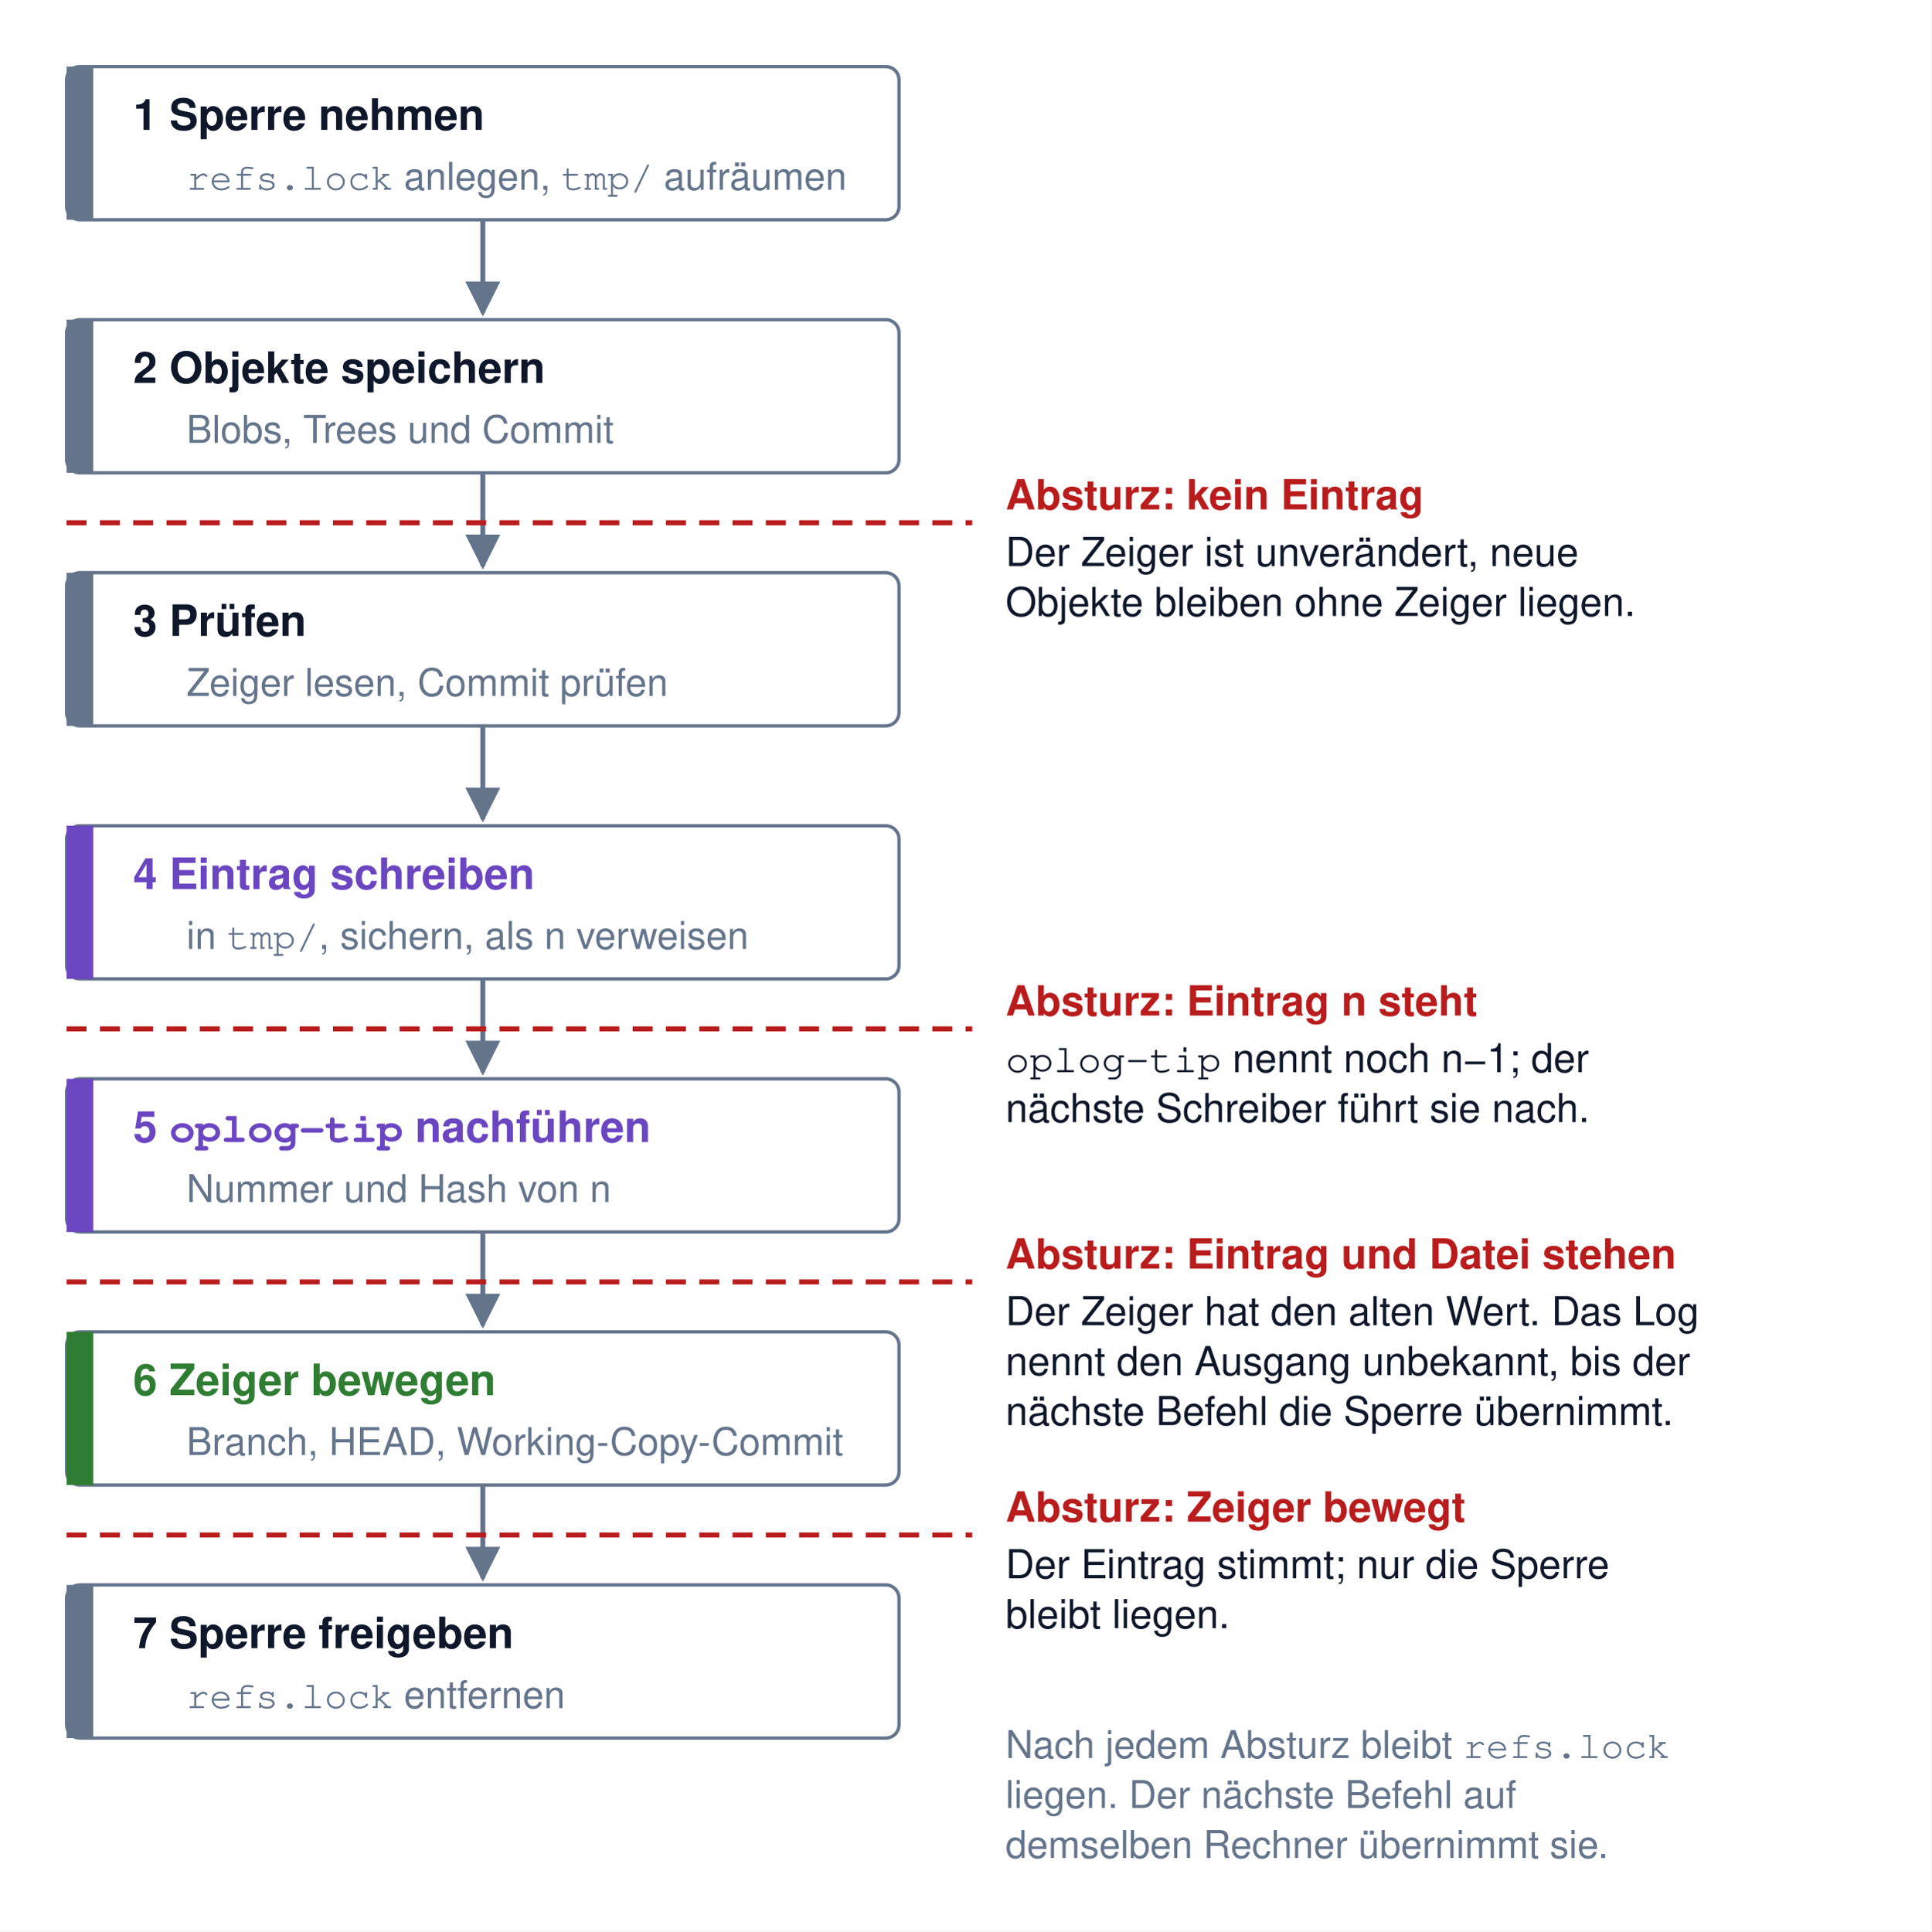
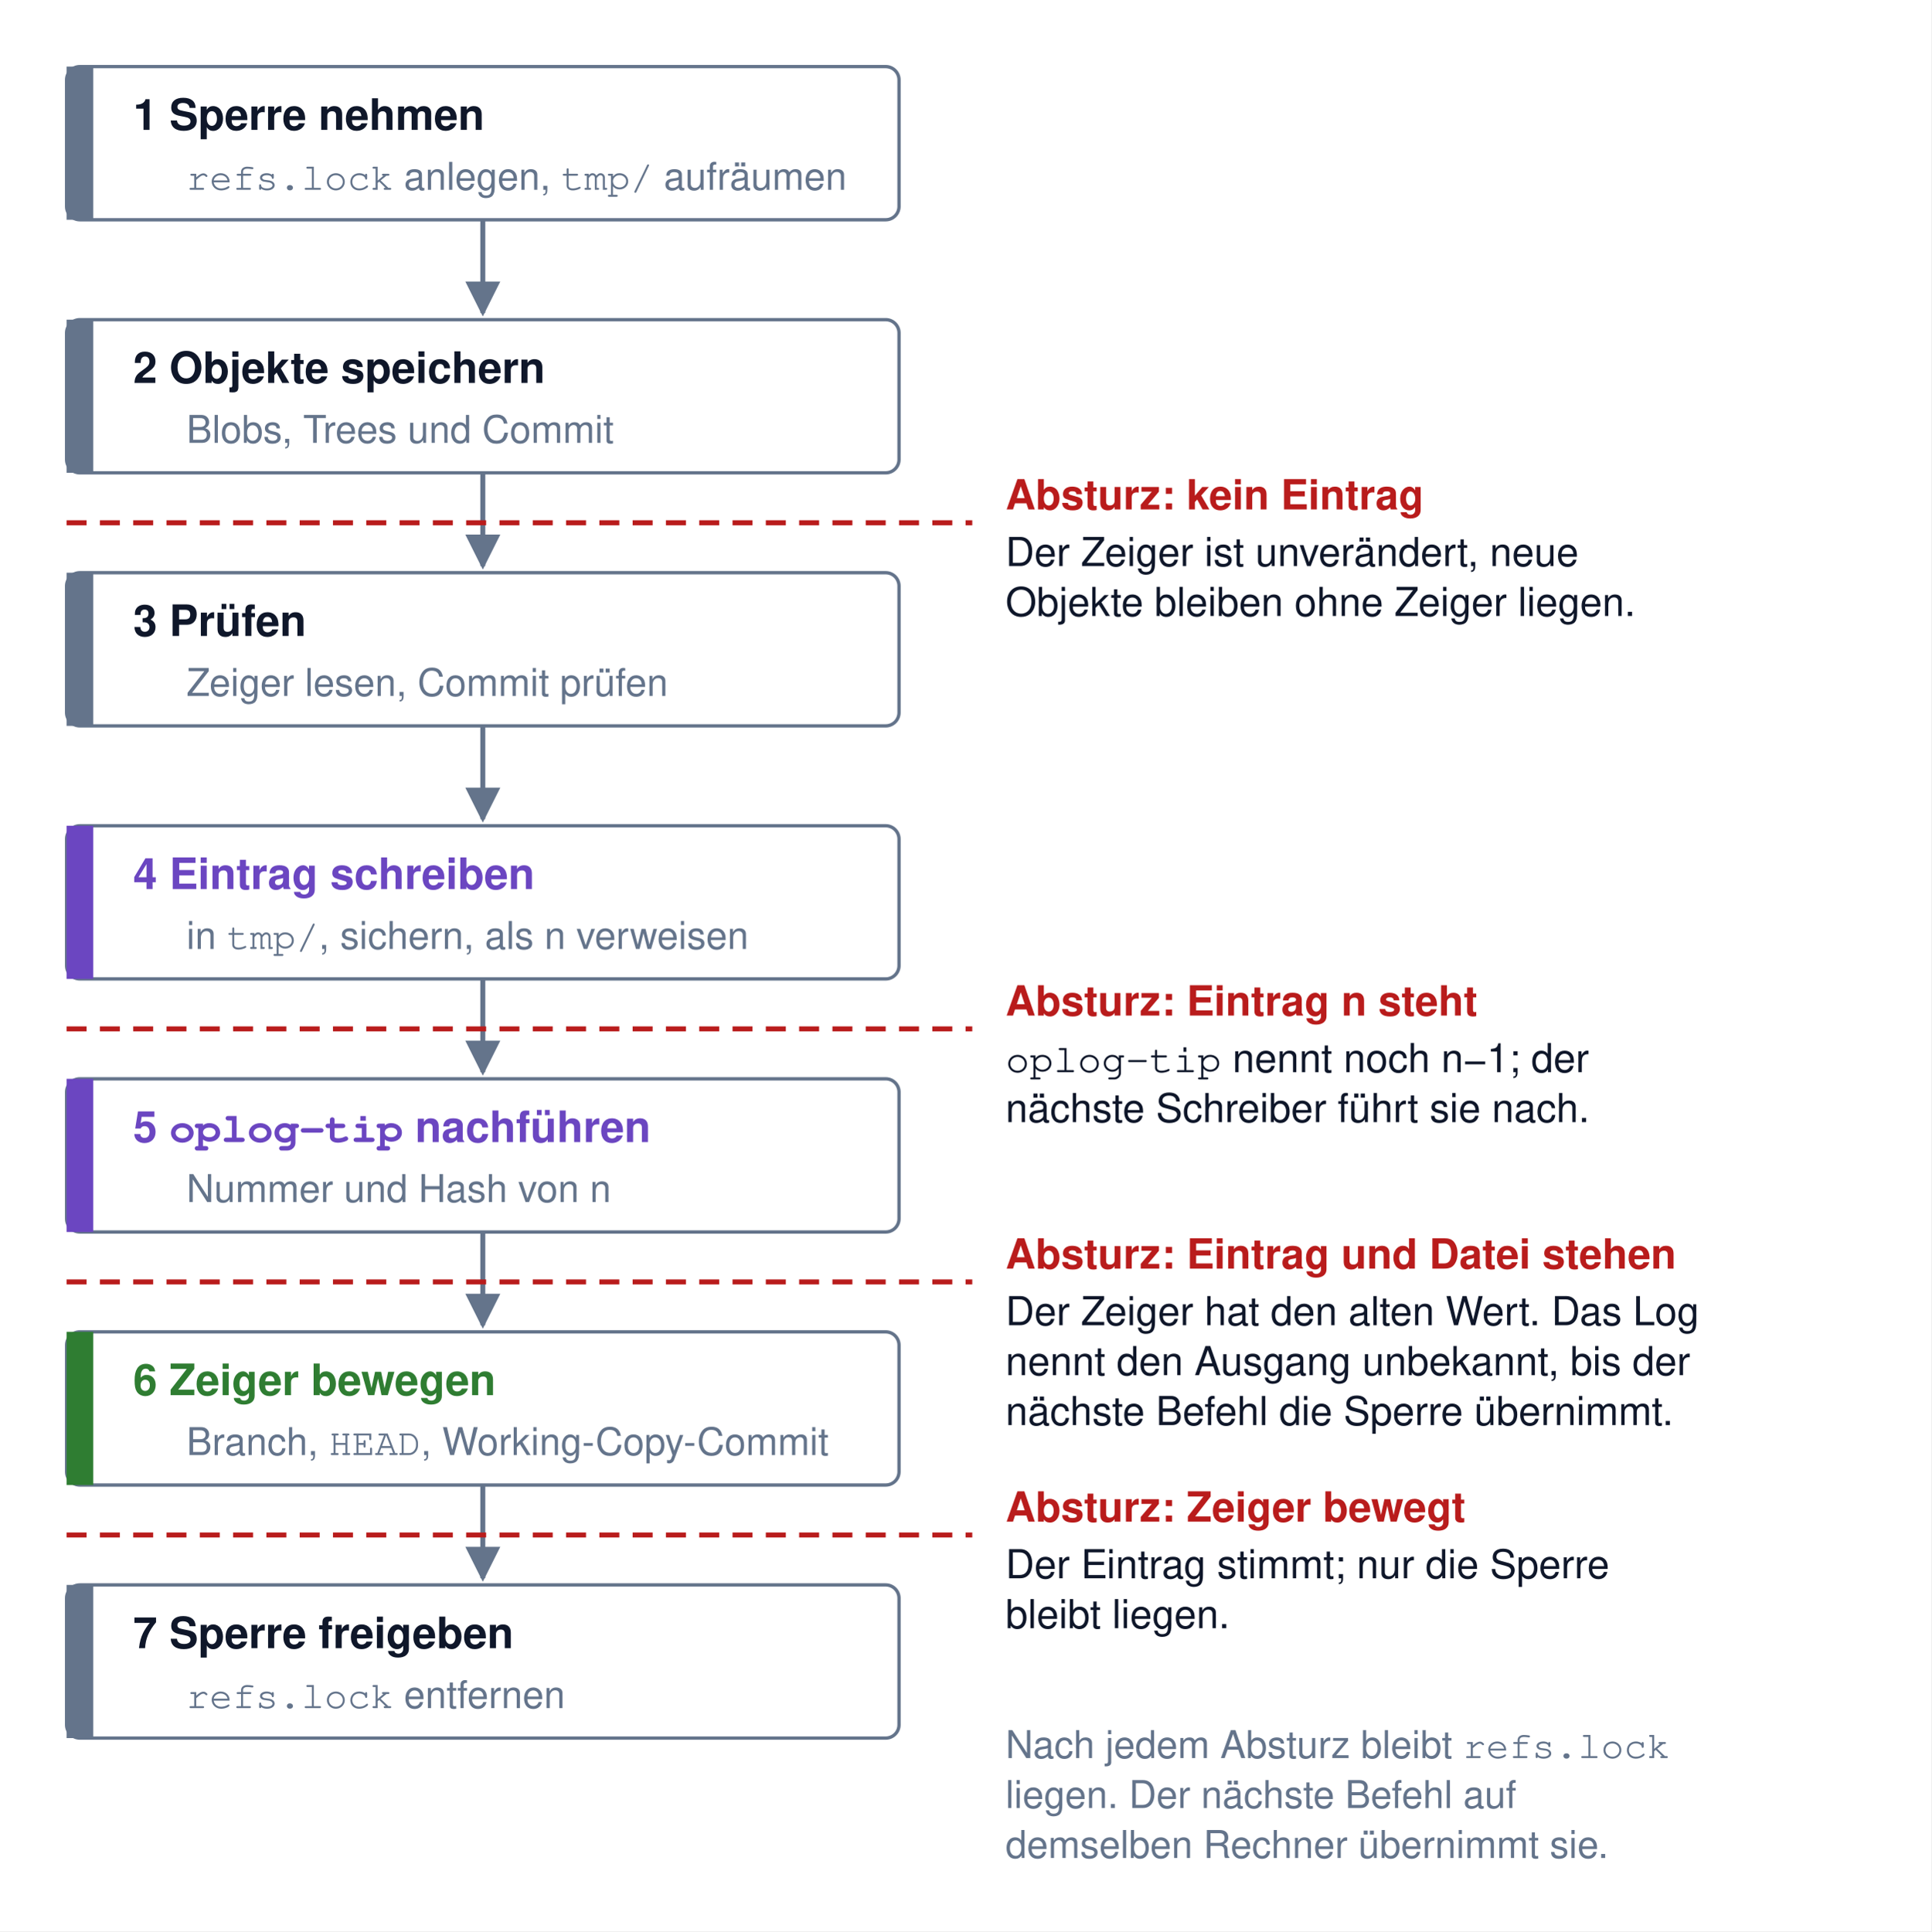
<svg xmlns="http://www.w3.org/2000/svg" viewBox="0 0 580 580" font-family="Helvetica, Arial, sans-serif">
  <defs>
    <marker id="arrow" viewBox="0 0 10 10" refX="9" refY="5" markerWidth="7" markerHeight="7" orient="auto">
      <path d="M0,0 L10,5 L0,10 z" fill="#64748B" />
    </marker>
  </defs>
  <rect x="0" y="0" width="580" height="580" fill="#FFFFFF" />
  <g stroke="#64748B" stroke-width="1" fill="#FFFFFF">
    <rect x="20" y="20" width="250" height="46" rx="4" />
    <rect x="20" y="96" width="250" height="46" rx="4" />
    <rect x="20" y="172" width="250" height="46" rx="4" />
    <rect x="20" y="248" width="250" height="46" rx="4" />
    <rect x="20" y="324" width="250" height="46" rx="4" />
    <rect x="20" y="400" width="250" height="46" rx="4" />
    <rect x="20" y="476" width="250" height="46" rx="4" />
  </g>
  <g>
    <rect x="20" y="20" width="8" height="46" fill="#64748B" />
    <rect x="20" y="96" width="8" height="46" fill="#64748B" />
    <rect x="20" y="172" width="8" height="46" fill="#64748B" />
    <rect x="20" y="248" width="8" height="46" fill="#6B46C1" />
    <rect x="20" y="324" width="8" height="46" fill="#6B46C1" />
    <rect x="20" y="400" width="8" height="46" fill="#2F7D32" />
    <rect x="20" y="476" width="8" height="46" fill="#64748B" />
  </g>
  <g font-size="13" font-weight="bold" fill="#0F172A">
    <text x="40" y="39">1  Sperre nehmen</text>
    <text x="40" y="115">2  Objekte speichern</text>
    <text x="40" y="191">3  Prüfen</text>
    <text x="40" y="267" fill="#6B46C1">4  Eintrag schreiben</text>
    <text x="40" y="343" fill="#6B46C1">5  <tspan font-family="Courier, monospace">oplog-tip</tspan> nachführen</text>
    <text x="40" y="419" fill="#2F7D32">6  Zeiger bewegen</text>
    <text x="40" y="495">7  Sperre freigeben</text>
  </g>
  <g font-size="11.5" fill="#64748B">
    <text x="56" y="57">
      <tspan font-family="Courier, monospace">refs.lock</tspan> anlegen, <tspan font-family="Courier, monospace">tmp/</tspan> aufräumen</text>
    <text x="56" y="133">Blobs, Trees und Commit</text>
    <text x="56" y="209">Zeiger lesen, Commit prüfen</text>
    <text x="56" y="285">in <tspan font-family="Courier, monospace">tmp/</tspan>, sichern, als n verweisen</text>
    <text x="56" y="361">Nummer und Hash von n</text>
-     <text x="56" y="437">Branch, HEAD, Working-Copy-Commit</text>
+     <text x="56" y="437">Branch, <tspan font-family="Courier, monospace">HEAD</tspan>, Working-Copy-Commit</text>
    <text x="56" y="513">
      <tspan font-family="Courier, monospace">refs.lock</tspan> entfernen</text>
  </g>
  <g stroke="#64748B" stroke-width="1.5" marker-end="url(#arrow)">
    <line x1="145" y1="66" x2="145" y2="94" />
    <line x1="145" y1="142" x2="145" y2="170" />
    <line x1="145" y1="218" x2="145" y2="246" />
    <line x1="145" y1="294" x2="145" y2="322" />
    <line x1="145" y1="370" x2="145" y2="398" />
    <line x1="145" y1="446" x2="145" y2="474" />
  </g>
  <g stroke="#B91C1C" stroke-width="1.5" stroke-dasharray="6 4">
    <line x1="20" y1="157" x2="292" y2="157" />
    <line x1="20" y1="309" x2="292" y2="309" />
    <line x1="20" y1="385" x2="292" y2="385" />
    <line x1="20" y1="461" x2="292" y2="461" />
  </g>
  <g font-size="12.5" font-weight="bold" fill="#B91C1C">
    <text x="302" y="153">Absturz: kein Eintrag</text>
    <text x="302" y="305">Absturz: Eintrag n steht</text>
    <text x="302" y="381">Absturz: Eintrag und Datei stehen</text>
    <text x="302" y="457">Absturz: Zeiger bewegt</text>
  </g>
  <g font-size="12" fill="#0F172A">
    <text x="302" y="170">Der Zeiger ist unverändert, neue</text>
    <text x="302" y="185">Objekte bleiben ohne Zeiger liegen.</text>
    <text x="302" y="322">
      <tspan font-family="Courier, monospace">oplog-tip</tspan> nennt noch n−1; der</text>
    <text x="302" y="337">nächste Schreiber führt sie nach.</text>
    <text x="302" y="398">Der Zeiger hat den alten Wert. Das Log</text>
    <text x="302" y="413">nennt den Ausgang unbekannt, bis der</text>
    <text x="302" y="428">nächste Befehl die Sperre übernimmt.</text>
    <text x="302" y="474">Der Eintrag stimmt; nur die Sperre</text>
    <text x="302" y="489">bleibt liegen.</text>
  </g>
  <text x="302" y="528" font-size="11.5" fill="#64748B">Nach jedem Absturz bleibt <tspan font-family="Courier, monospace">refs.lock</tspan>
  </text>
  <text x="302" y="543" font-size="11.5" fill="#64748B">liegen. Der nächste Befehl auf</text>
  <text x="302" y="558" font-size="11.5" fill="#64748B">demselben Rechner übernimmt sie.</text>
</svg>
